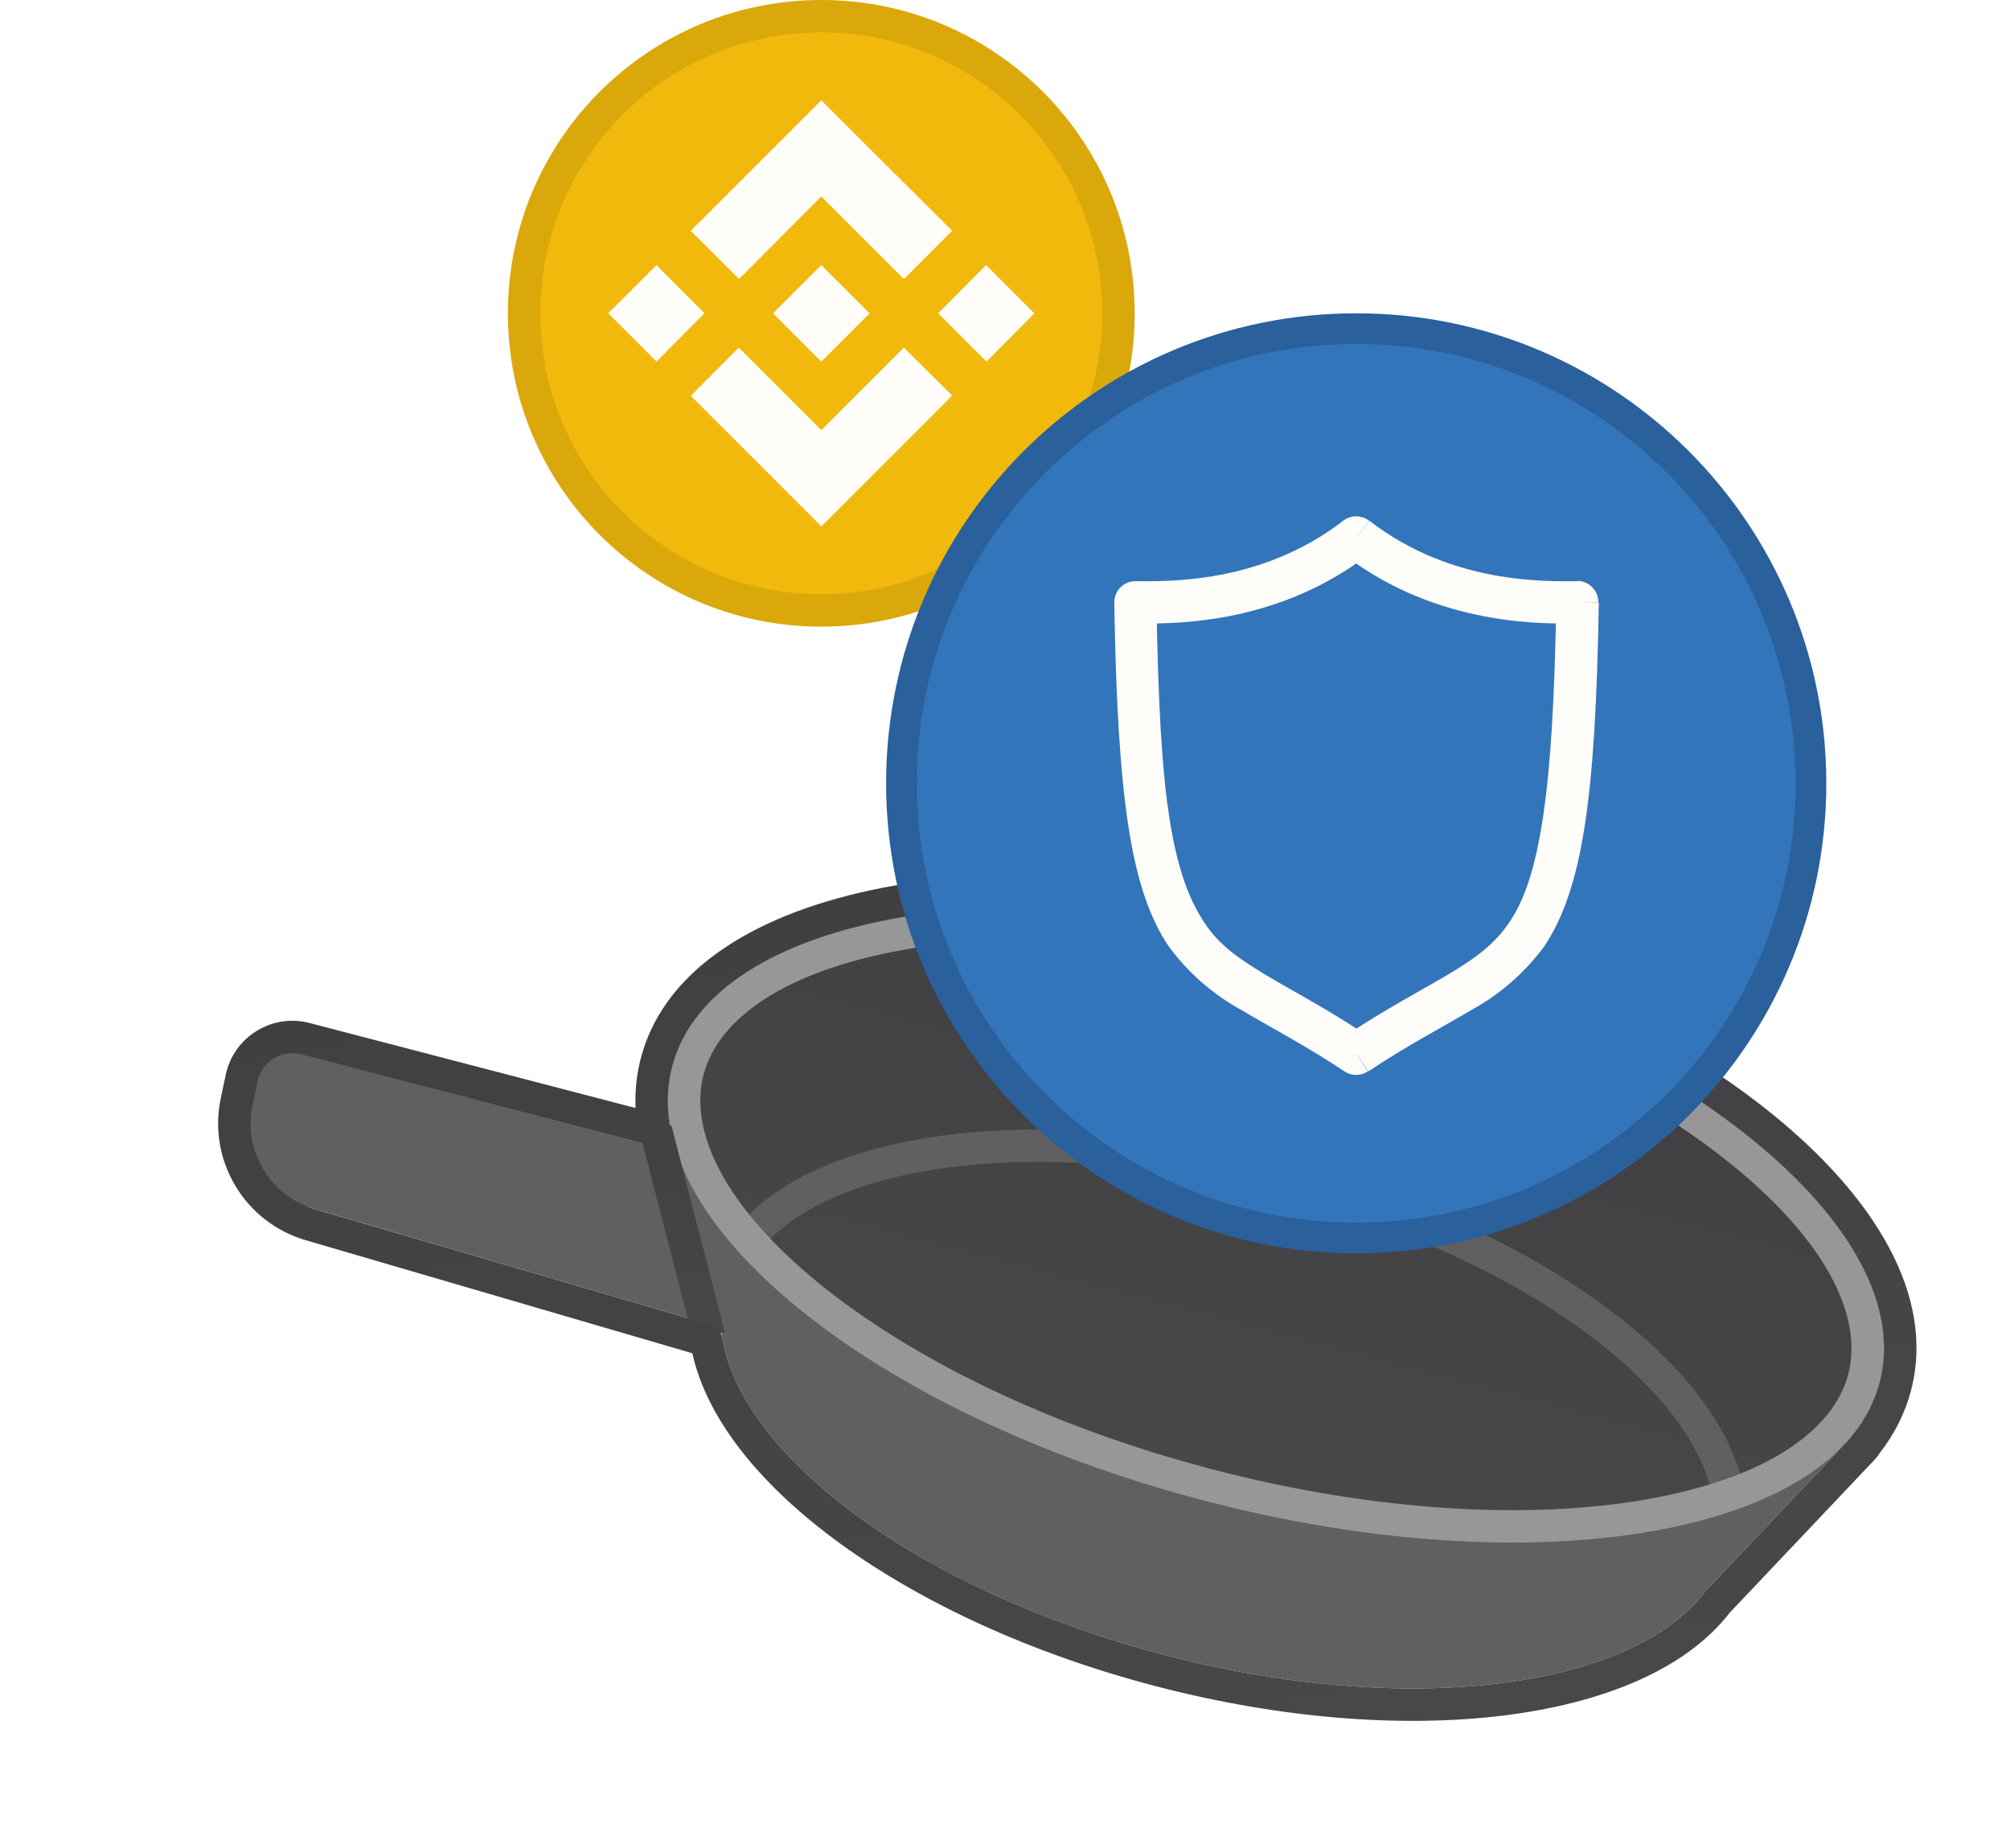
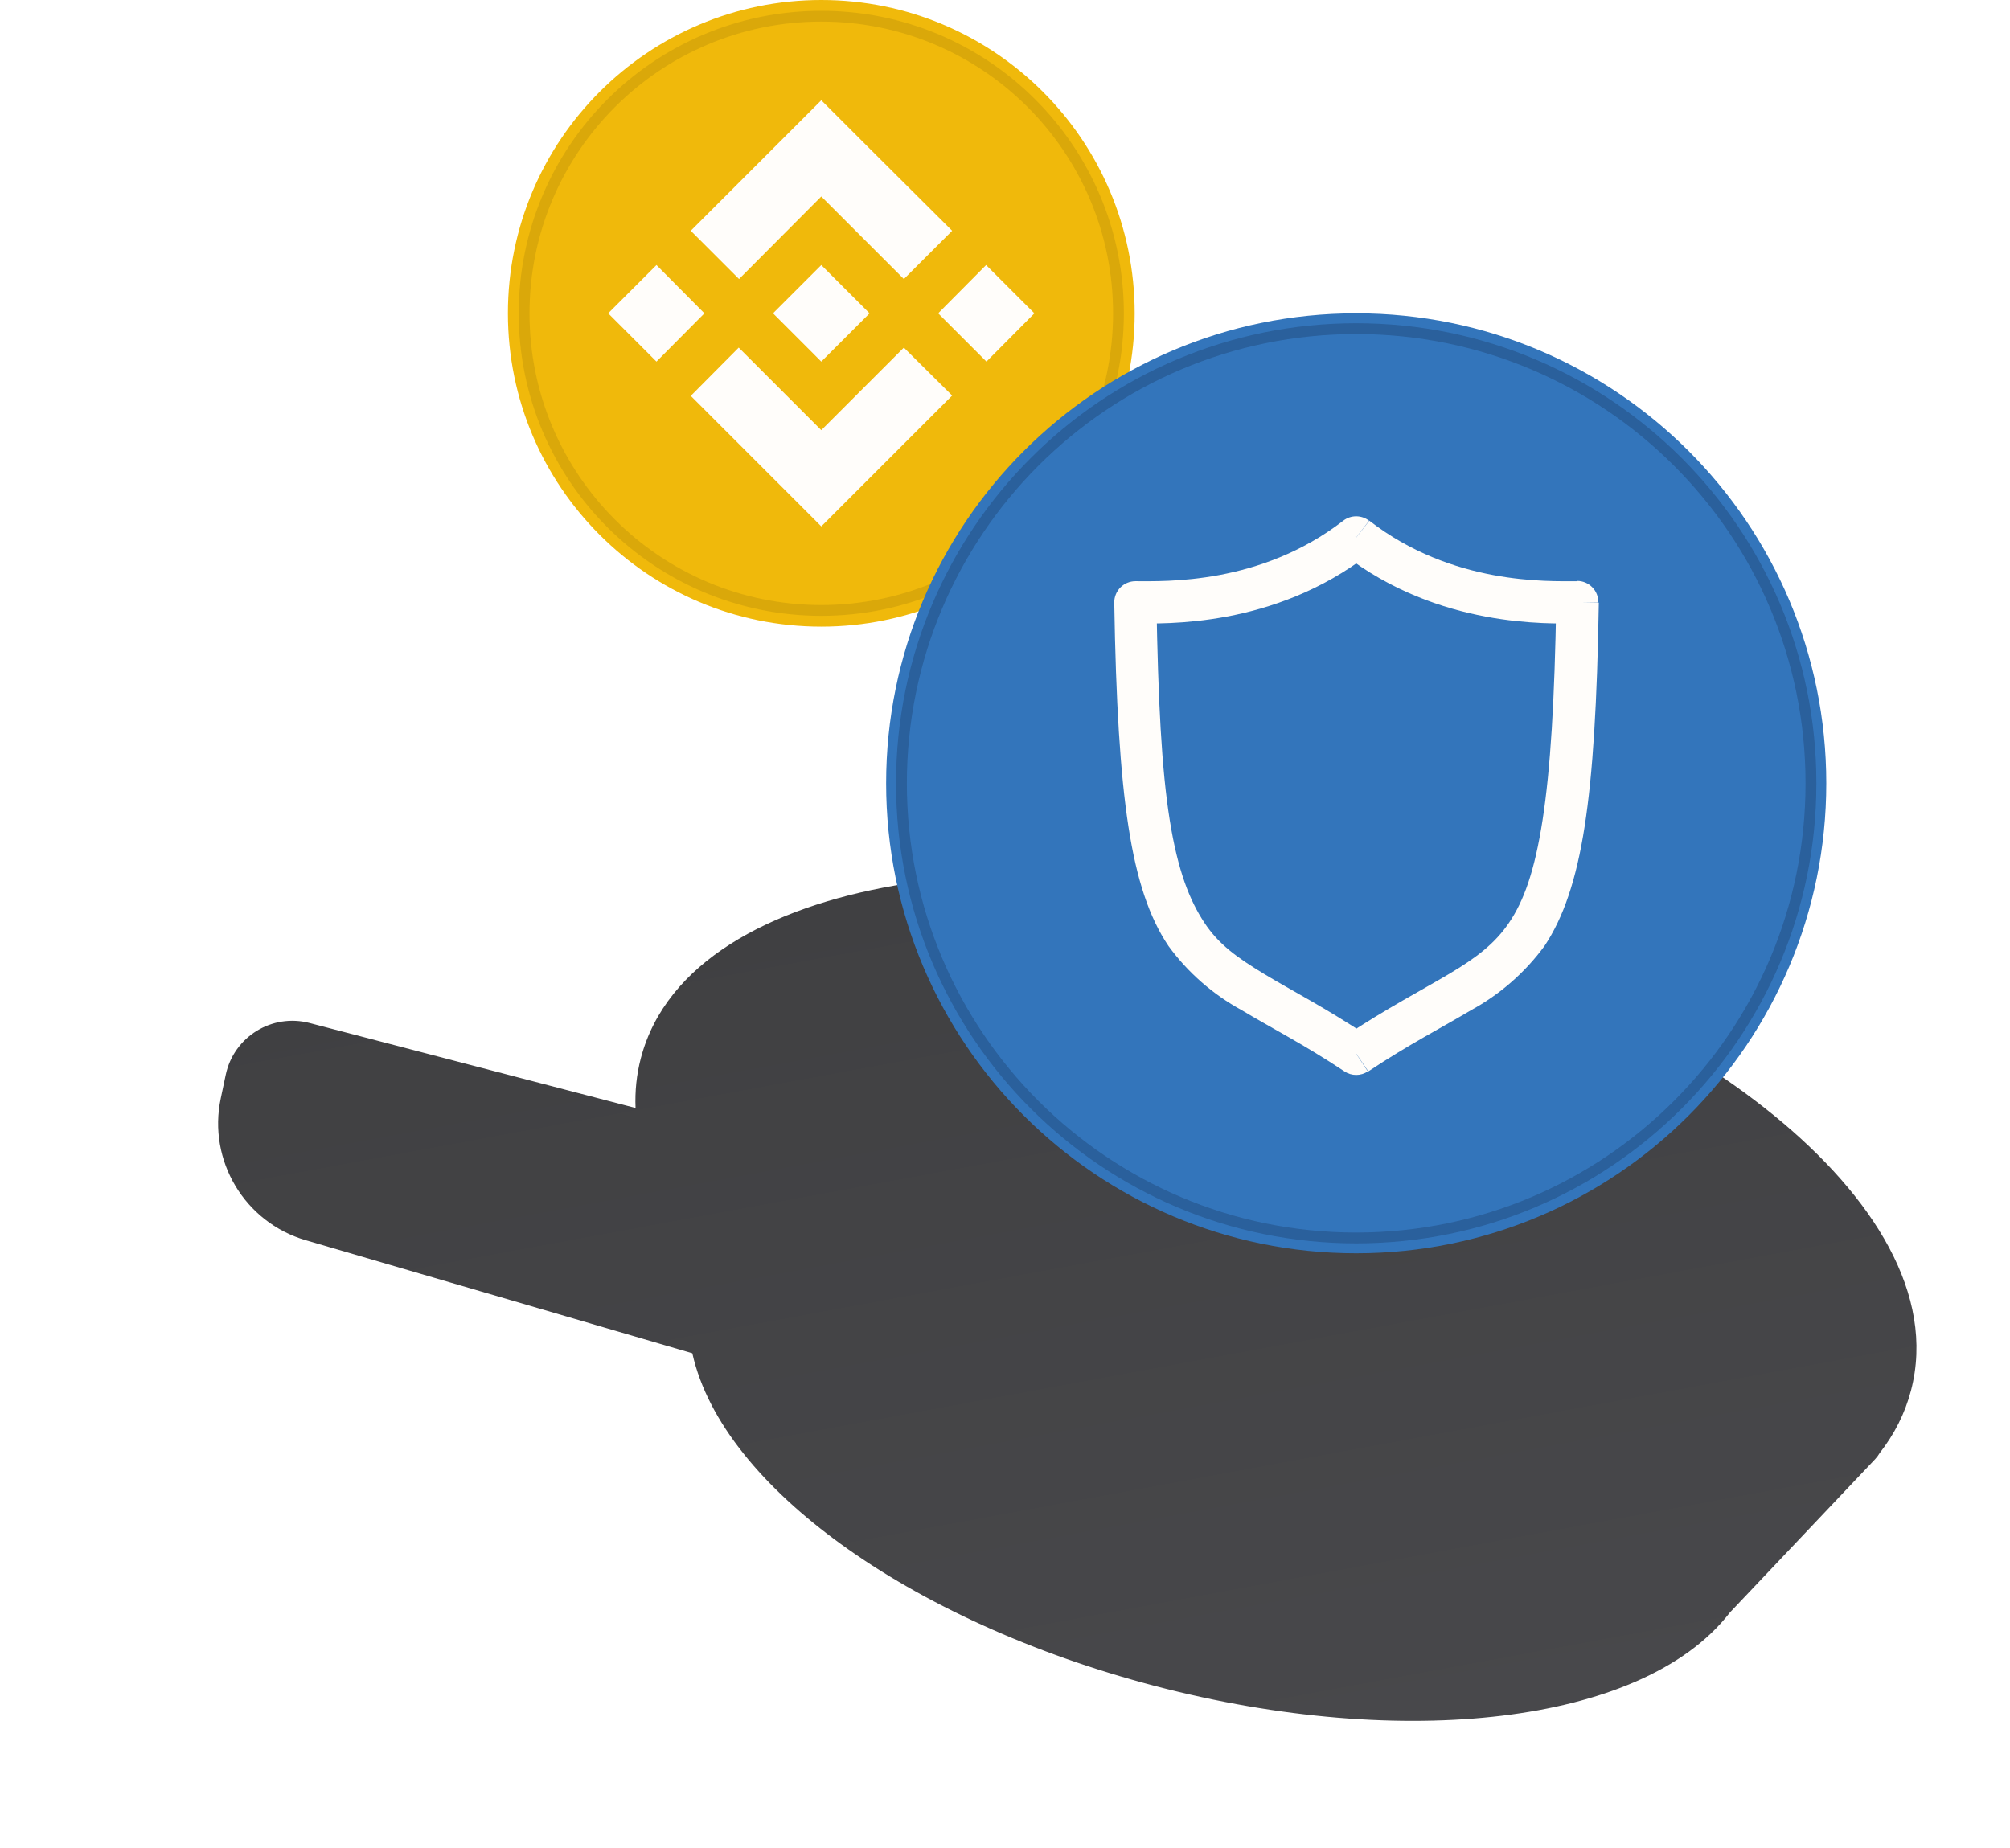
<svg xmlns="http://www.w3.org/2000/svg" width="186" height="171" fill="none">
  <g fill="#606063">
    <path d="M67.045 119.028c-3.178 12.144 15 27.421 40.602 34.121s48.934 2.287 52.112-9.858-15-27.421-40.602-34.122-48.934-2.286-52.112 9.859z" />
    <path d="M155.924 149.273l15.422-16.285-109.354-28.619 5.721 21.818 88.211 23.086z" />
    <path d="M68.934 108.293L27.073 97.338c-1.815-.475-3.66.654-4.063 2.486l-.468 2.129a8.26 8.26 0 0 0 5.746 9.7l41.812 12.239-1.166-15.599z" />
  </g>
  <path fill="url(#A)" d="M62.203 98.71c-3.694 14.114 18.324 32.101 49.178 40.176s58.86 3.178 62.554-10.936-18.324-32.101-49.178-40.176-58.861-3.179-62.554 10.935z" />
-   <g fill-rule="evenodd">
+   <g fillRule="evenodd">
    <path fill="#606063" d="M146.673 123.286c7.098 5.22 11.246 10.866 11.865 15.871l2.977-.368c-.771-6.238-5.736-12.531-13.065-17.92-7.39-5.435-17.439-10.148-28.913-13.151s-22.544-3.817-31.649-2.699c-9.029 1.109-16.44 4.163-20.168 9.223l2.415 1.779c2.992-4.06 9.373-6.95 18.119-8.024 8.67-1.064 19.355-.299 30.524 2.624s20.859 7.49 27.896 12.665z" />
    <path fill="#979797" d="M75.734 118.739c-8.721-7.124-11.998-14.041-10.629-19.27s7.614-9.654 18.706-11.593c10.807-1.889 25.078-1.154 40.186 2.8s27.911 10.304 36.406 17.245c8.721 7.124 11.998 14.041 10.63 19.27s-7.614 9.653-18.707 11.593c-10.806 1.889-25.078 1.153-40.186-2.8s-27.91-10.304-36.406-17.245zm35.647 20.147c-30.854-8.075-52.872-26.062-49.178-40.176s31.7-19.01 62.554-10.935 52.872 26.062 49.178 40.176-31.7 19.01-62.554 10.936z" />
    <path fill="url(#B)" d="M64.167 124.049l-4.937-19.123 2.905-.75 4.937 19.123-2.905.75z" />
    <path fill="url(#C)" d="M62.469 106.189l-.128-.443-.202-.817-.142-.54c.022-.012.03-.019.028-.027l-.004-.025-.12-.794-.022-.191c-.072-.663-.096-1.321-.071-1.974.035-.903.166-1.793.395-2.668 3.694-14.114 31.7-19.01 62.555-10.936s52.872 26.062 49.178 40.176a12.4 12.4 0 0 1-.963 2.519 13.7 13.7 0 0 1-1.635 2.476l-.016.019c.011.02.014.025.015.029l-.611.651-12.932 13.655c-6.807 9.031-27.596 11.752-50.146 5.85-22.302-5.837-38.971-18.182-40.797-29.295-.093-.569-.484-1.054-1.037-1.215L29.127 111.91a8.26 8.26 0 0 1-5.762-9.635l.459-2.172c.39-1.845 2.242-2.99 4.066-2.514l34.249 8.931a.27.27 0 0 0 .331-.331zm-3.657-3.636c-.064-1.544.091-3.085.488-4.603 2.325-8.885 11.93-13.965 23.478-15.984 11.834-2.069 26.992-1.215 42.738 2.906s29.38 10.802 38.683 18.402c9.078 7.417 14.963 16.551 12.638 25.436-.557 2.129-1.552 4.064-2.901 5.789a3.08 3.08 0 0 1-.425.566l-13.429 14.181c-4.171 5.406-12.026 8.46-21.098 9.556-9.3 1.124-20.517.28-32.096-2.751-11.453-2.997-21.548-7.685-29.079-13.141-7.079-5.13-12.321-11.262-13.743-17.657l-35.782-10.464a11.26 11.26 0 0 1-7.855-13.134l.459-2.173c.744-3.519 4.277-5.704 7.758-4.796l30.165 7.867z" />
  </g>
  <circle cx="76" cy="29" r="29" fill="#f0b90b" />
  <path fill="#fffdfa" d="M65.185 29l-4.437 4.468L56.28 29l4.468-4.468L65.185 29zM76 18.185l7.642 7.642 4.468-4.468-7.641-7.611L76 9.28 63.921 21.358l4.468 4.468L76 18.185zm15.252 6.347L86.815 29l4.468 4.468L95.72 29l-4.468-4.468zM76 39.815l-7.641-7.642-4.437 4.468L76 48.72l12.109-12.109-4.468-4.437L76 39.815zm0-6.347L80.468 29 76 24.532 71.532 29 76 33.468z" />
-   <circle cx="76" cy="29" r="27.5" stroke="#191326" stroke-width="3" opacity=".1" style="mix-blend-mode:multiply" />
+   <circle cx="76" cy="29" r="27.5" stroke="#191326" strokeWidth="3" opacity=".1" style="mix-blend-mode:multiply" />
  <path fill="#3375bb" d="M125.5 116c24.024 0 43.5-19.476 43.5-43.5S149.524 29 125.5 29 82 48.476 82 72.5s19.476 43.5 43.5 43.5z" />
  <path fill="#fffdfa" d="M125.499 49.743l1.19-1.549a1.96 1.96 0 0 0-2.388 0l1.198 1.549zm20.456 6.011h1.951c.003-.259-.045-.516-.141-.756s-.24-.459-.421-.644a1.96 1.96 0 0 0-.636-.432c-.239-.101-.495-.153-.753-.154v1.986zm-20.456 41.785l-1.084 1.627a1.94 1.94 0 0 0 1.08.328c.385 0 .761-.114 1.081-.328l-1.077-1.627zm-20.437-41.785v-1.96c-.259.001-.515.053-.754.154a1.97 1.97 0 0 0-.636.432c-.181.185-.324.403-.42.644a1.94 1.94 0 0 0-.141.756l1.951-.026zm19.248-4.471c8.854 6.859 18.994 6.422 21.653 6.422v-3.911c-2.756 0-11.583.35-19.247-5.599l-2.406 3.088zm19.702 4.436c-.148 9.064-.533 15.46-1.268 20.193s-1.75 7.498-3.089 9.475-3.053 3.263-5.564 4.759-5.722 3.158-9.676 5.774l2.204 3.246c3.745-2.493 6.86-4.086 9.51-5.669 2.672-1.455 4.99-3.48 6.79-5.932 1.749-2.625 2.948-6.124 3.718-11.059s1.164-11.575 1.312-20.726l-3.937-.061zM126.619 95.92c-3.928-2.625-7.13-4.252-9.624-5.765s-4.208-2.721-5.555-4.768-2.441-4.768-3.194-9.475-1.084-11.129-1.233-20.193l-3.902.061c.148 9.151.551 15.809 1.312 20.726s1.925 8.417 3.71 11.059a20.56 20.56 0 0 0 6.771 5.932c2.625 1.584 5.766 3.176 9.511 5.669l2.204-3.246zm-21.557-38.216c2.625 0 12.773.438 21.627-6.422l-2.388-3.088c-7.682 5.949-16.51 5.599-19.248 5.599l.009 3.911z" />
-   <circle cx="125.5" cy="72.5" r="42.082" stroke="#191326" stroke-width="2.837" opacity=".2" style="mix-blend-mode:multiply" />
+   <circle cx="125.5" cy="72.5" r="42.082" stroke="#191326" strokeWidth="2.837" opacity=".2" style="mix-blend-mode:multiply" />
  <defs>
    <linearGradient id="A" x1="124.757" x2="111.381" y1="87.774" y2="138.886" gradientUnits="userSpaceOnUse">
      <stop stop-color="#404042" />
      <stop offset="1" stop-color="#48484b" />
    </linearGradient>
    <linearGradient id="B" x1="65.567" x2="60.735" y1="105.096" y2="123.129" gradientUnits="userSpaceOnUse">
      <stop stop-color="#404042" />
      <stop offset="1" stop-color="#48484b" />
    </linearGradient>
    <linearGradient id="C" x1="92.495" x2="108.09" y1="80.169" y2="164.62" gradientUnits="userSpaceOnUse">
      <stop stop-color="#404042" />
      <stop offset="1" stop-color="#48484b" />
    </linearGradient>
  </defs>
</svg>
